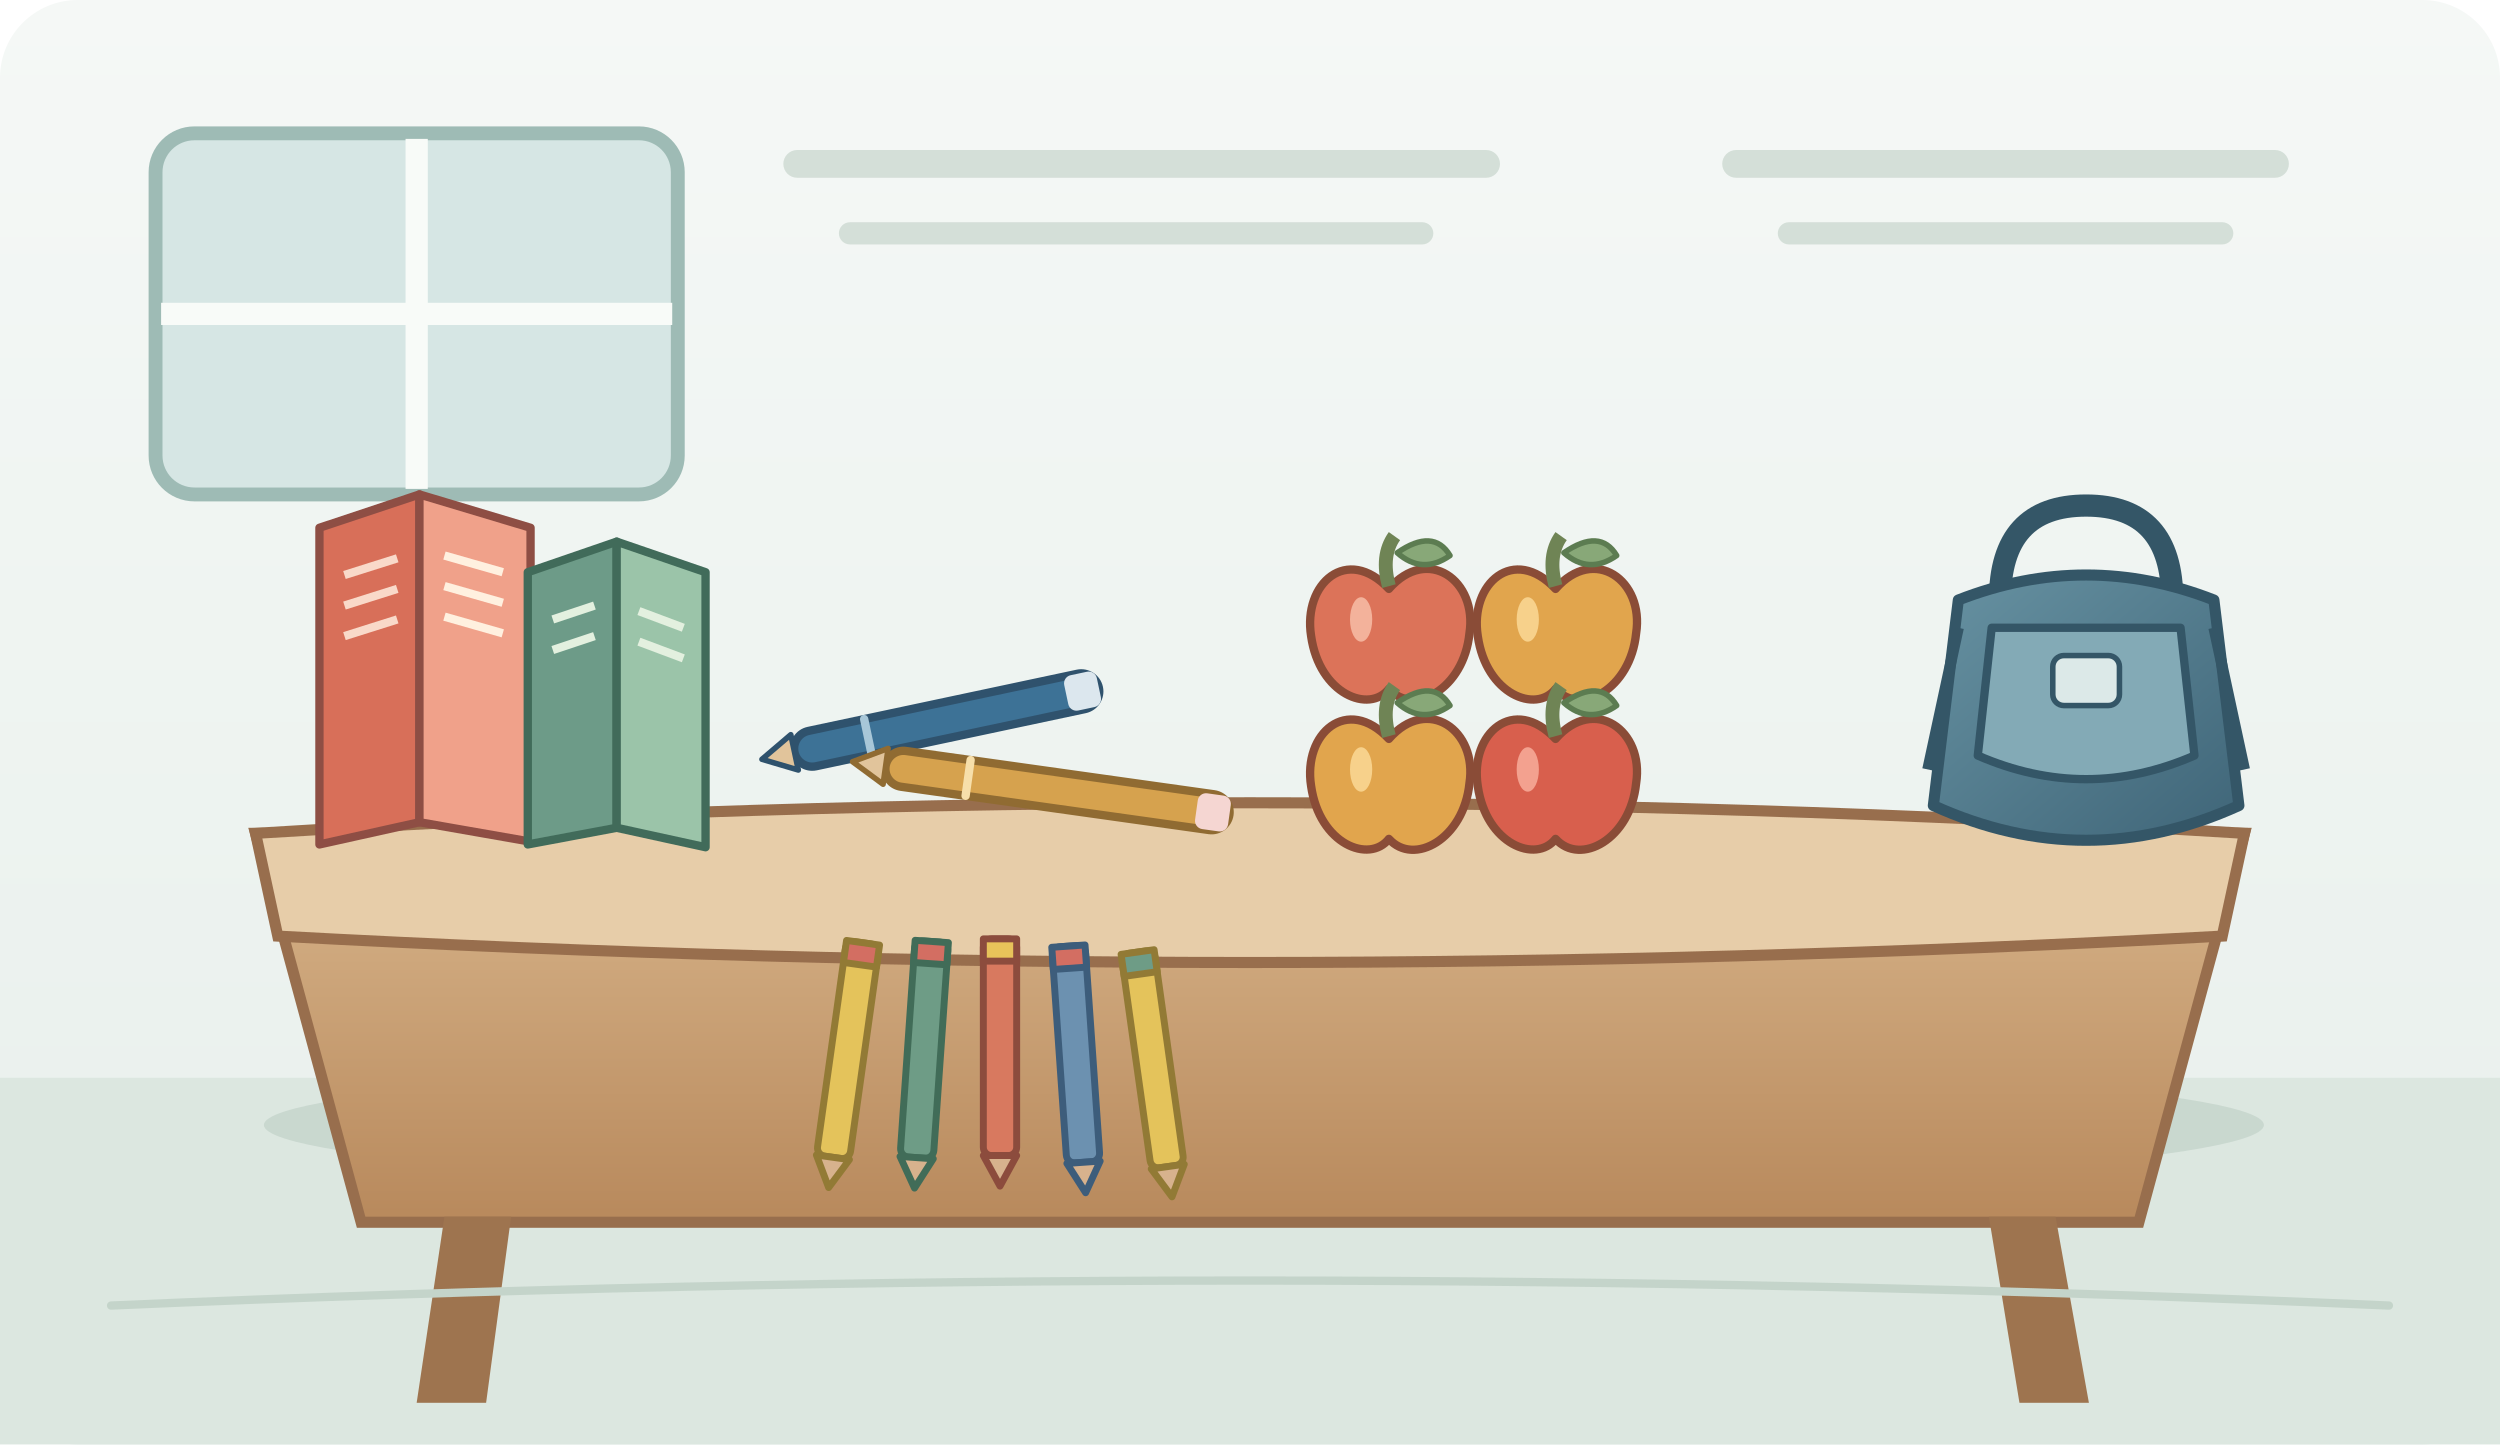
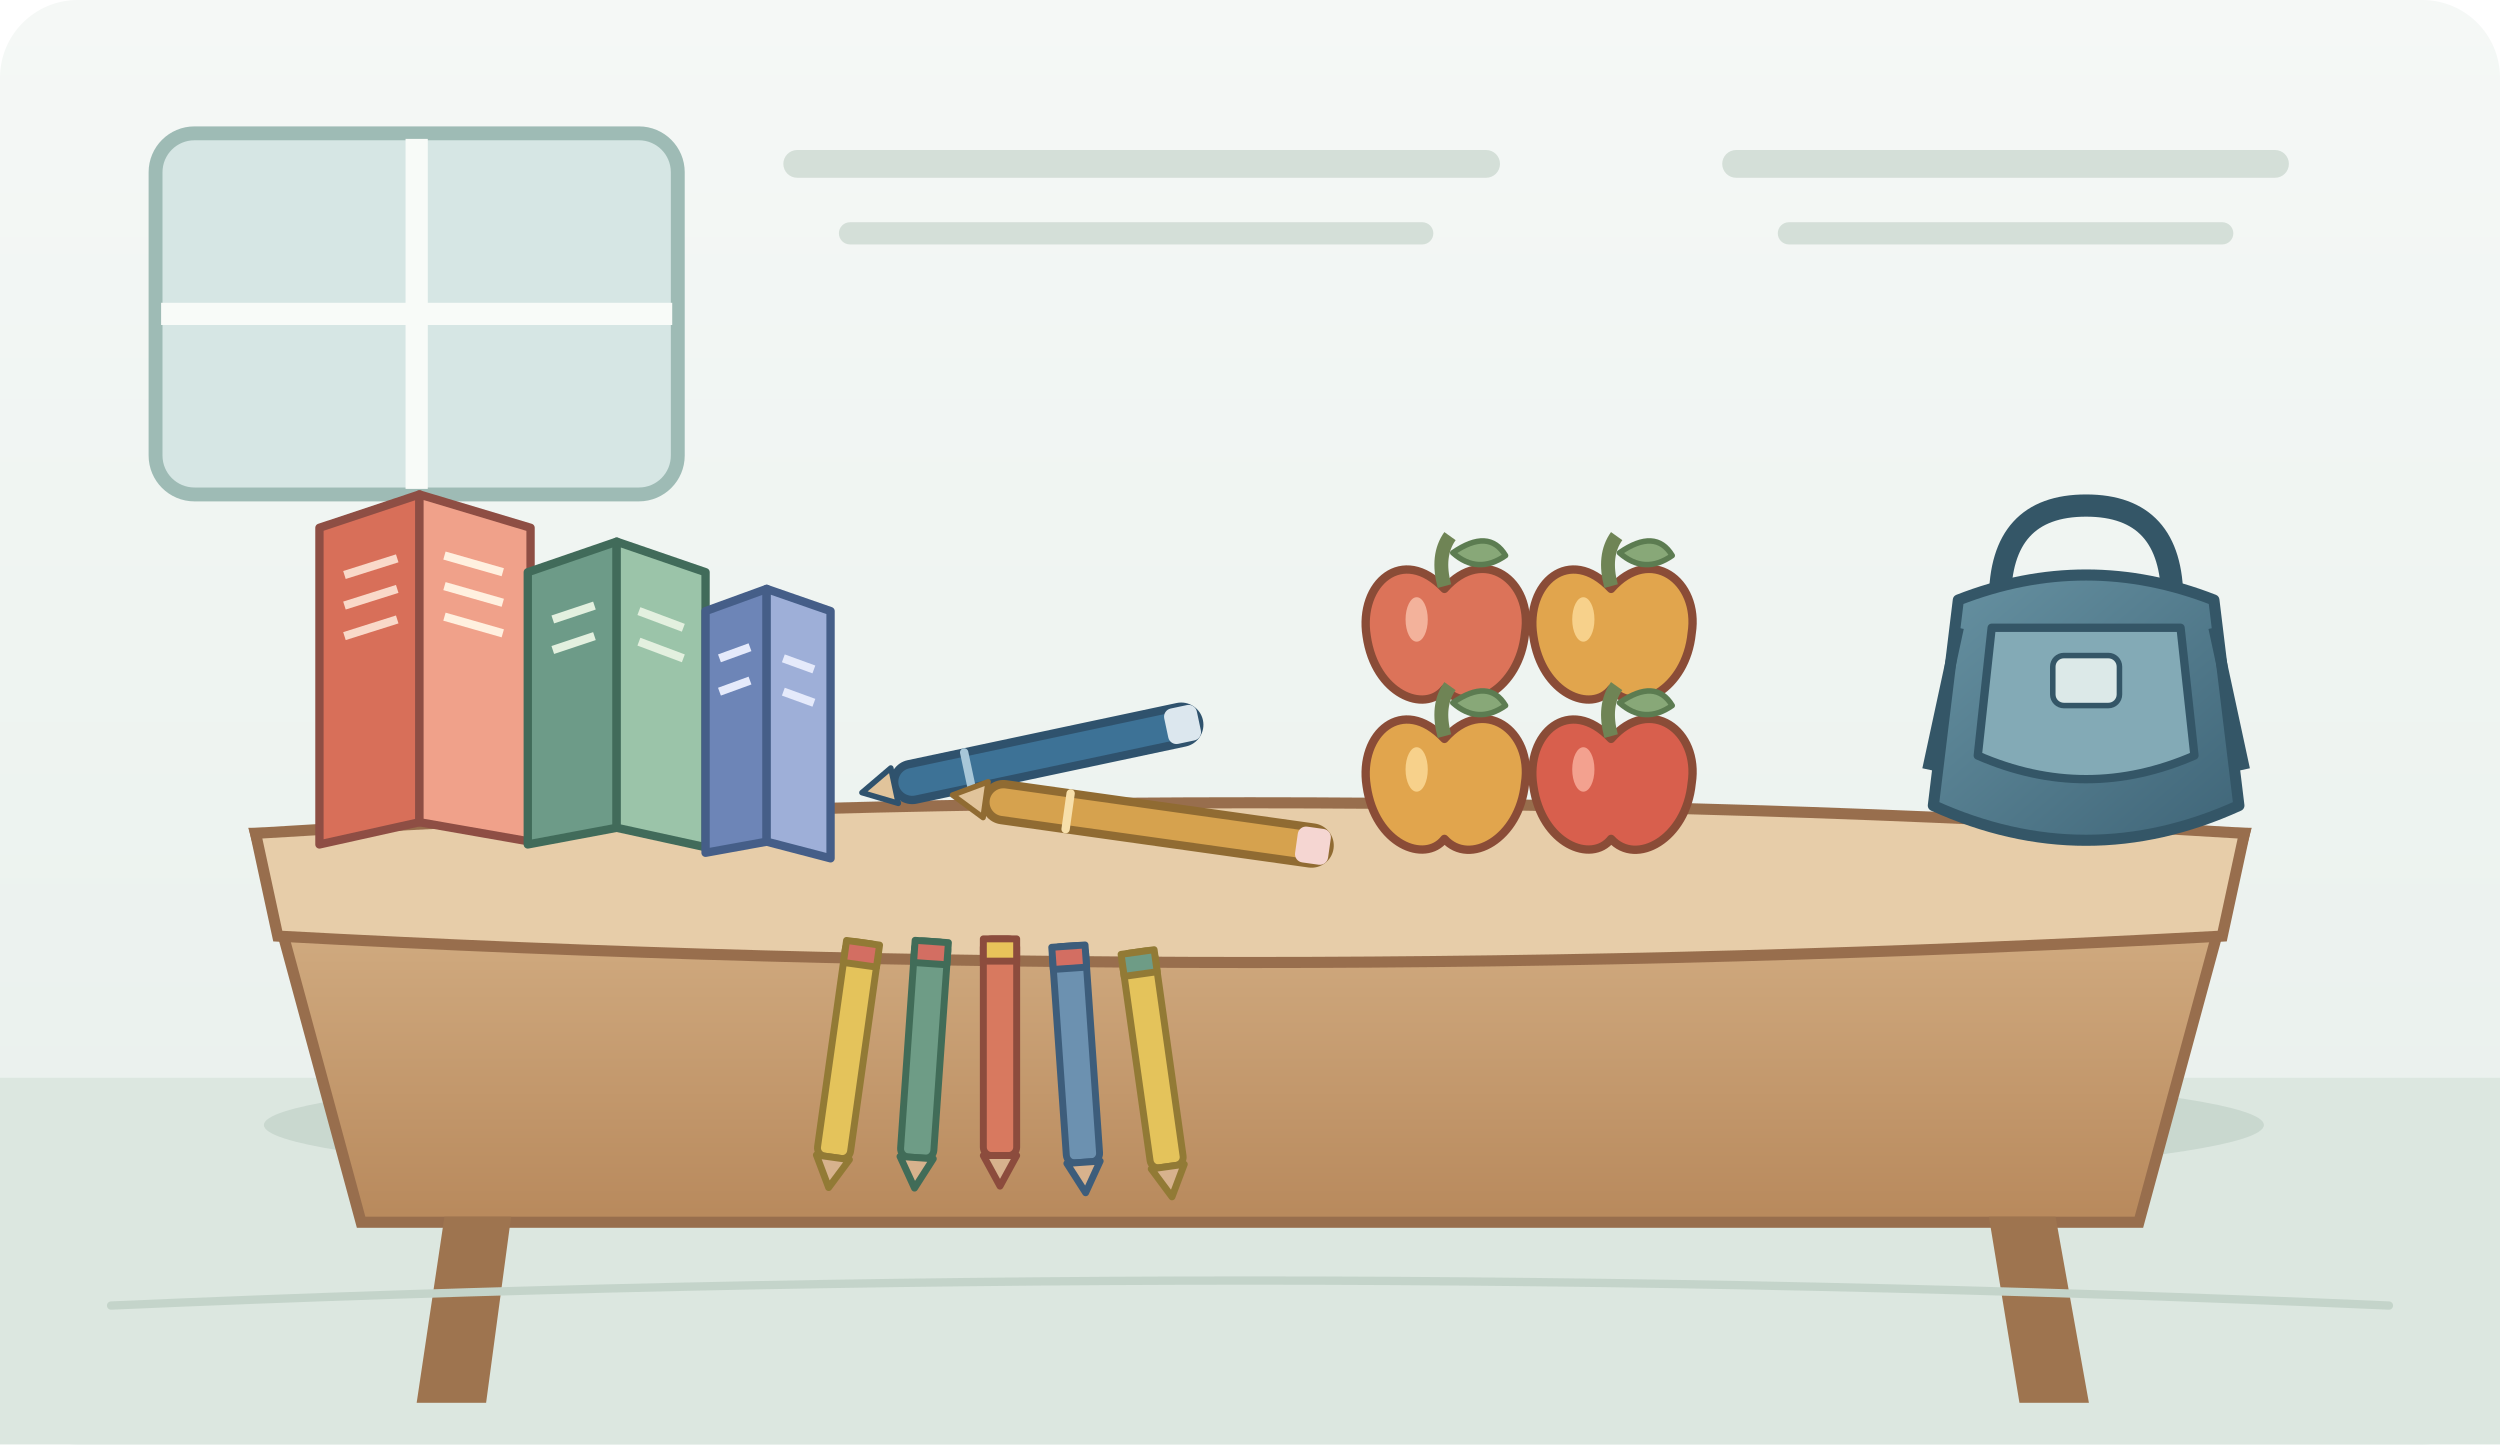
<svg xmlns="http://www.w3.org/2000/svg" viewBox="0 0 900 520" role="img" aria-labelledby="scene-title scene-desc">
  <defs>
    <linearGradient id="wall" x1="0" y1="0" x2="0" y2="1">
      <stop stop-color="#f5f8f6" />
      <stop offset="1" stop-color="#e7efeb" />
    </linearGradient>
    <linearGradient id="wood" x1="0" y1="0" x2="0" y2="1">
      <stop stop-color="#d8b58b" />
      <stop offset="1" stop-color="#b8895c" />
    </linearGradient>
    <linearGradient id="bag" x1="0" y1="0" x2="1" y2="1">
      <stop stop-color="#6792a2" />
      <stop offset="1" stop-color="#3f6578" />
    </linearGradient>
  </defs>
  <rect width="900" height="520" rx="28" fill="url(#wall)" />
  <path d="M0 388H900V520H0Z" fill="#dce7e0" />
  <rect x="56" y="48" width="188" height="130" rx="14" fill="#d6e6e4" stroke="#9ebbb5" stroke-width="5" />
  <path d="M150 50V176M58 113H242" stroke="#f8fbf8" stroke-width="8" />
  <rect x="282" y="54" width="258" height="10" rx="5" fill="#d4dfd8" />
  <rect x="302" y="80" width="214" height="8" rx="4" fill="#d4dfd8" />
  <rect x="620" y="54" width="204" height="10" rx="5" fill="#d4dfd8" />
  <rect x="640" y="80" width="164" height="8" rx="4" fill="#d4dfd8" />
  <ellipse cx="455" cy="405" rx="360" ry="24" fill="#7e9b8c" opacity=".2" />
  <path d="M92 300H808L770 440H130Z" fill="url(#wood)" stroke="#986e4d" stroke-width="4" />
  <path d="M92 300Q450 278 808 300L800 337Q450 356 100 337Z" fill="#e7cda9" stroke="#986e4d" stroke-width="4" />
  <path d="M160 438L184 438L175 505L150 505Z" fill="#9e744f" />
  <path d="M716 438L740 438L752 505L727 505Z" fill="#9e744f" />
  <g stroke-linejoin="round" stroke-width="3">
    <path d="M115 190L151 178L151 296L115 304Z" fill="#d86f59" stroke="#8e4e44" />
    <path d="M151 178L191 190L191 303L151 296Z" fill="#f0a18a" stroke="#8e4e44" />
    <path d="M124 207L143 201M124 218L143 212M124 229L143 223" stroke="#f9d9c9" stroke-width="3" />
    <path d="M160 200L181 206M160 211L181 217M160 222L181 228" stroke="#fff0df" stroke-width="3" />
    <path d="M190 206L222 195L222 298L190 304Z" fill="#6d9b88" stroke="#416b5a" />
    <path d="M222 195L254 206L254 305L222 298Z" fill="#9bc4a9" stroke="#416b5a" />
    <path d="M199 223L214 218M199 234L214 229M230 220L246 226M230 231L246 237" stroke="#e3f0df" stroke-width="3" />
+     <path d="M254 220L276 212L276 303L254 307Z" fill="#6d85b7" stroke="#455e88" />
+     <path d="M276 212L299 220L299 309L276 303Z" fill="#9eafd8" stroke="#455e88" />
+     <path d="M259 237L270 233M259 249L270 245M282 237L293 241M282 249L293 253" stroke="#e5eafb" stroke-width="3" />
  </g>
-   <g stroke-linecap="round" stroke-linejoin="round">
+   <g transform="translate(36 12)" stroke-linecap="round" stroke-linejoin="round">
    <g transform="rotate(-12 340 265)">
      <rect x="286" y="253" width="112" height="13" rx="6.5" fill="#3d7296" stroke="#2f526d" stroke-width="3" />
      <path d="M286 253L274 259.5L286 266Z" fill="#e1c49b" stroke="#2f526d" stroke-width="2" />
      <rect x="386" y="253" width="12" height="13" rx="3" fill="#dce7ee" />
      <path d="M313 253V266" stroke="#a8c7d8" stroke-width="3" />
    </g>
    <g transform="rotate(8 380 286)">
      <rect x="318" y="278" width="125" height="13" rx="6.5" fill="#d6a24e" stroke="#906b32" stroke-width="3" />
      <path d="M318 278L306 284.5L318 291Z" fill="#e1c49b" stroke="#906b32" stroke-width="2" />
      <rect x="431" y="278" width="12" height="13" rx="3" fill="#f5d6d2" />
      <path d="M348 278V291" stroke="#f7dfaa" stroke-width="3" />
    </g>
  </g>
-   <g stroke="#8a4c37" stroke-width="3" stroke-linejoin="round">
+   <g transform="translate(20 0)" stroke="#8a4c37" stroke-width="3" stroke-linejoin="round">
    <g transform="translate(500 224)">
      <path d="M0 -12C-15 -28 -31 -14 -28 5C-25 26 -7 33 0 24C9 34 27 24 29 4C32 -15 14 -28 0 -12Z" fill="#dc7359" />
      <path d="M0 -13Q-3 -24 2 -31" fill="none" stroke="#6f8455" stroke-width="5" />
      <path d="M3 -25Q16 -34 22 -24Q12 -17 3 -25Z" fill="#88a878" stroke="#5c7c51" stroke-width="2" />
      <ellipse cx="-10" cy="-1" rx="4" ry="8" fill="#f3b29b" stroke="none" />
    </g>
    <g transform="translate(560 224)">
      <path d="M0 -12C-15 -28 -31 -14 -28 5C-25 26 -7 33 0 24C9 34 27 24 29 4C32 -15 14 -28 0 -12Z" fill="#e1a54d" />
      <path d="M0 -13Q-3 -24 2 -31" fill="none" stroke="#6f8455" stroke-width="5" />
      <path d="M3 -25Q16 -34 22 -24Q12 -17 3 -25Z" fill="#88a878" stroke="#5c7c51" stroke-width="2" />
      <ellipse cx="-10" cy="-1" rx="4" ry="8" fill="#f7d18b" stroke="none" />
    </g>
    <g transform="translate(500 278)">
      <path d="M0 -12C-15 -28 -31 -14 -28 5C-25 26 -7 33 0 24C9 34 27 24 29 4C32 -15 14 -28 0 -12Z" fill="#e1a54d" />
      <path d="M0 -13Q-3 -24 2 -31" fill="none" stroke="#6f8455" stroke-width="5" />
      <path d="M3 -25Q16 -34 22 -24Q12 -17 3 -25Z" fill="#88a878" stroke="#5c7c51" stroke-width="2" />
      <ellipse cx="-10" cy="-1" rx="4" ry="8" fill="#f7d18b" stroke="none" />
    </g>
    <g transform="translate(560 278)">
      <path d="M0 -12C-15 -28 -31 -14 -28 5C-25 26 -7 33 0 24C9 34 27 24 29 4C32 -15 14 -28 0 -12Z" fill="#d85f4d" />
      <path d="M0 -13Q-3 -24 2 -31" fill="none" stroke="#6f8455" stroke-width="5" />
      <path d="M3 -25Q16 -34 22 -24Q12 -17 3 -25Z" fill="#88a878" stroke="#5c7c51" stroke-width="2" />
      <ellipse cx="-10" cy="-1" rx="4" ry="8" fill="#f3a18f" stroke="none" />
    </g>
  </g>
  <g transform="translate(690 178)" stroke="#345667" stroke-width="4" stroke-linejoin="round">
    <path d="M30 38Q30 4 61 4Q92 4 92 38" fill="none" stroke="#345667" stroke-width="8" />
    <path d="M15 38Q61 20 107 38L116 112Q61 137 6 112Z" fill="url(#bag)" />
    <path d="M27 48L95 48L100 94Q61 111 22 94Z" fill="#83aab6" stroke="#345667" stroke-width="3" />
    <rect x="49" y="58" width="24" height="18" rx="4" fill="#dce9e8" stroke="#345667" stroke-width="2" />
    <path d="M15 48L4 99M107 48L118 99" stroke="#345667" stroke-width="4" fill="none" />
  </g>
  <g stroke-linejoin="round" stroke-width="2.5">
    <g transform="rotate(8 328 360)">
      <rect x="302" y="342" width="12" height="78" rx="3" fill="#e4c35b" stroke="#927a35" />
      <path d="M302 420L308 431L314 420Z" fill="#d7b28d" stroke="#927a35" />
      <rect x="302" y="342" width="12" height="8" fill="#d36e62" stroke="#927a35" />
    </g>
    <g transform="rotate(4 350 360)">
      <rect x="328" y="340" width="12" height="78" rx="3" fill="#6e9c86" stroke="#416c58" />
      <path d="M328 418L334 429L340 418Z" fill="#d7b28d" stroke="#416c58" />
      <rect x="328" y="340" width="12" height="8" fill="#d36e62" stroke="#416c58" />
    </g>
    <g transform="rotate(0 372 360)">
      <rect x="354" y="338" width="12" height="78" rx="3" fill="#d8795f" stroke="#8c4c3d" />
      <path d="M354 416L360 427L366 416Z" fill="#d7b28d" stroke="#8c4c3d" />
      <rect x="354" y="338" width="12" height="8" fill="#e8c35a" stroke="#8c4c3d" />
    </g>
    <g transform="rotate(-4 394 360)">
      <rect x="380" y="340" width="12" height="78" rx="3" fill="#6c91b0" stroke="#3d5d7b" />
      <path d="M380 418L386 429L392 418Z" fill="#d7b28d" stroke="#3d5d7b" />
      <rect x="380" y="340" width="12" height="8" fill="#d36e62" stroke="#3d5d7b" />
    </g>
    <g transform="rotate(-8 416 360)">
      <rect x="406" y="342" width="12" height="78" rx="3" fill="#e4c35b" stroke="#927a35" />
      <path d="M406 420L412 431L418 420Z" fill="#d7b28d" stroke="#927a35" />
      <rect x="406" y="342" width="12" height="8" fill="#6e9c86" stroke="#927a35" />
    </g>
  </g>
  <path d="M40 470Q450 452 860 470" fill="none" stroke="#c4d4ca" stroke-width="3" stroke-linecap="round" />
</svg>
